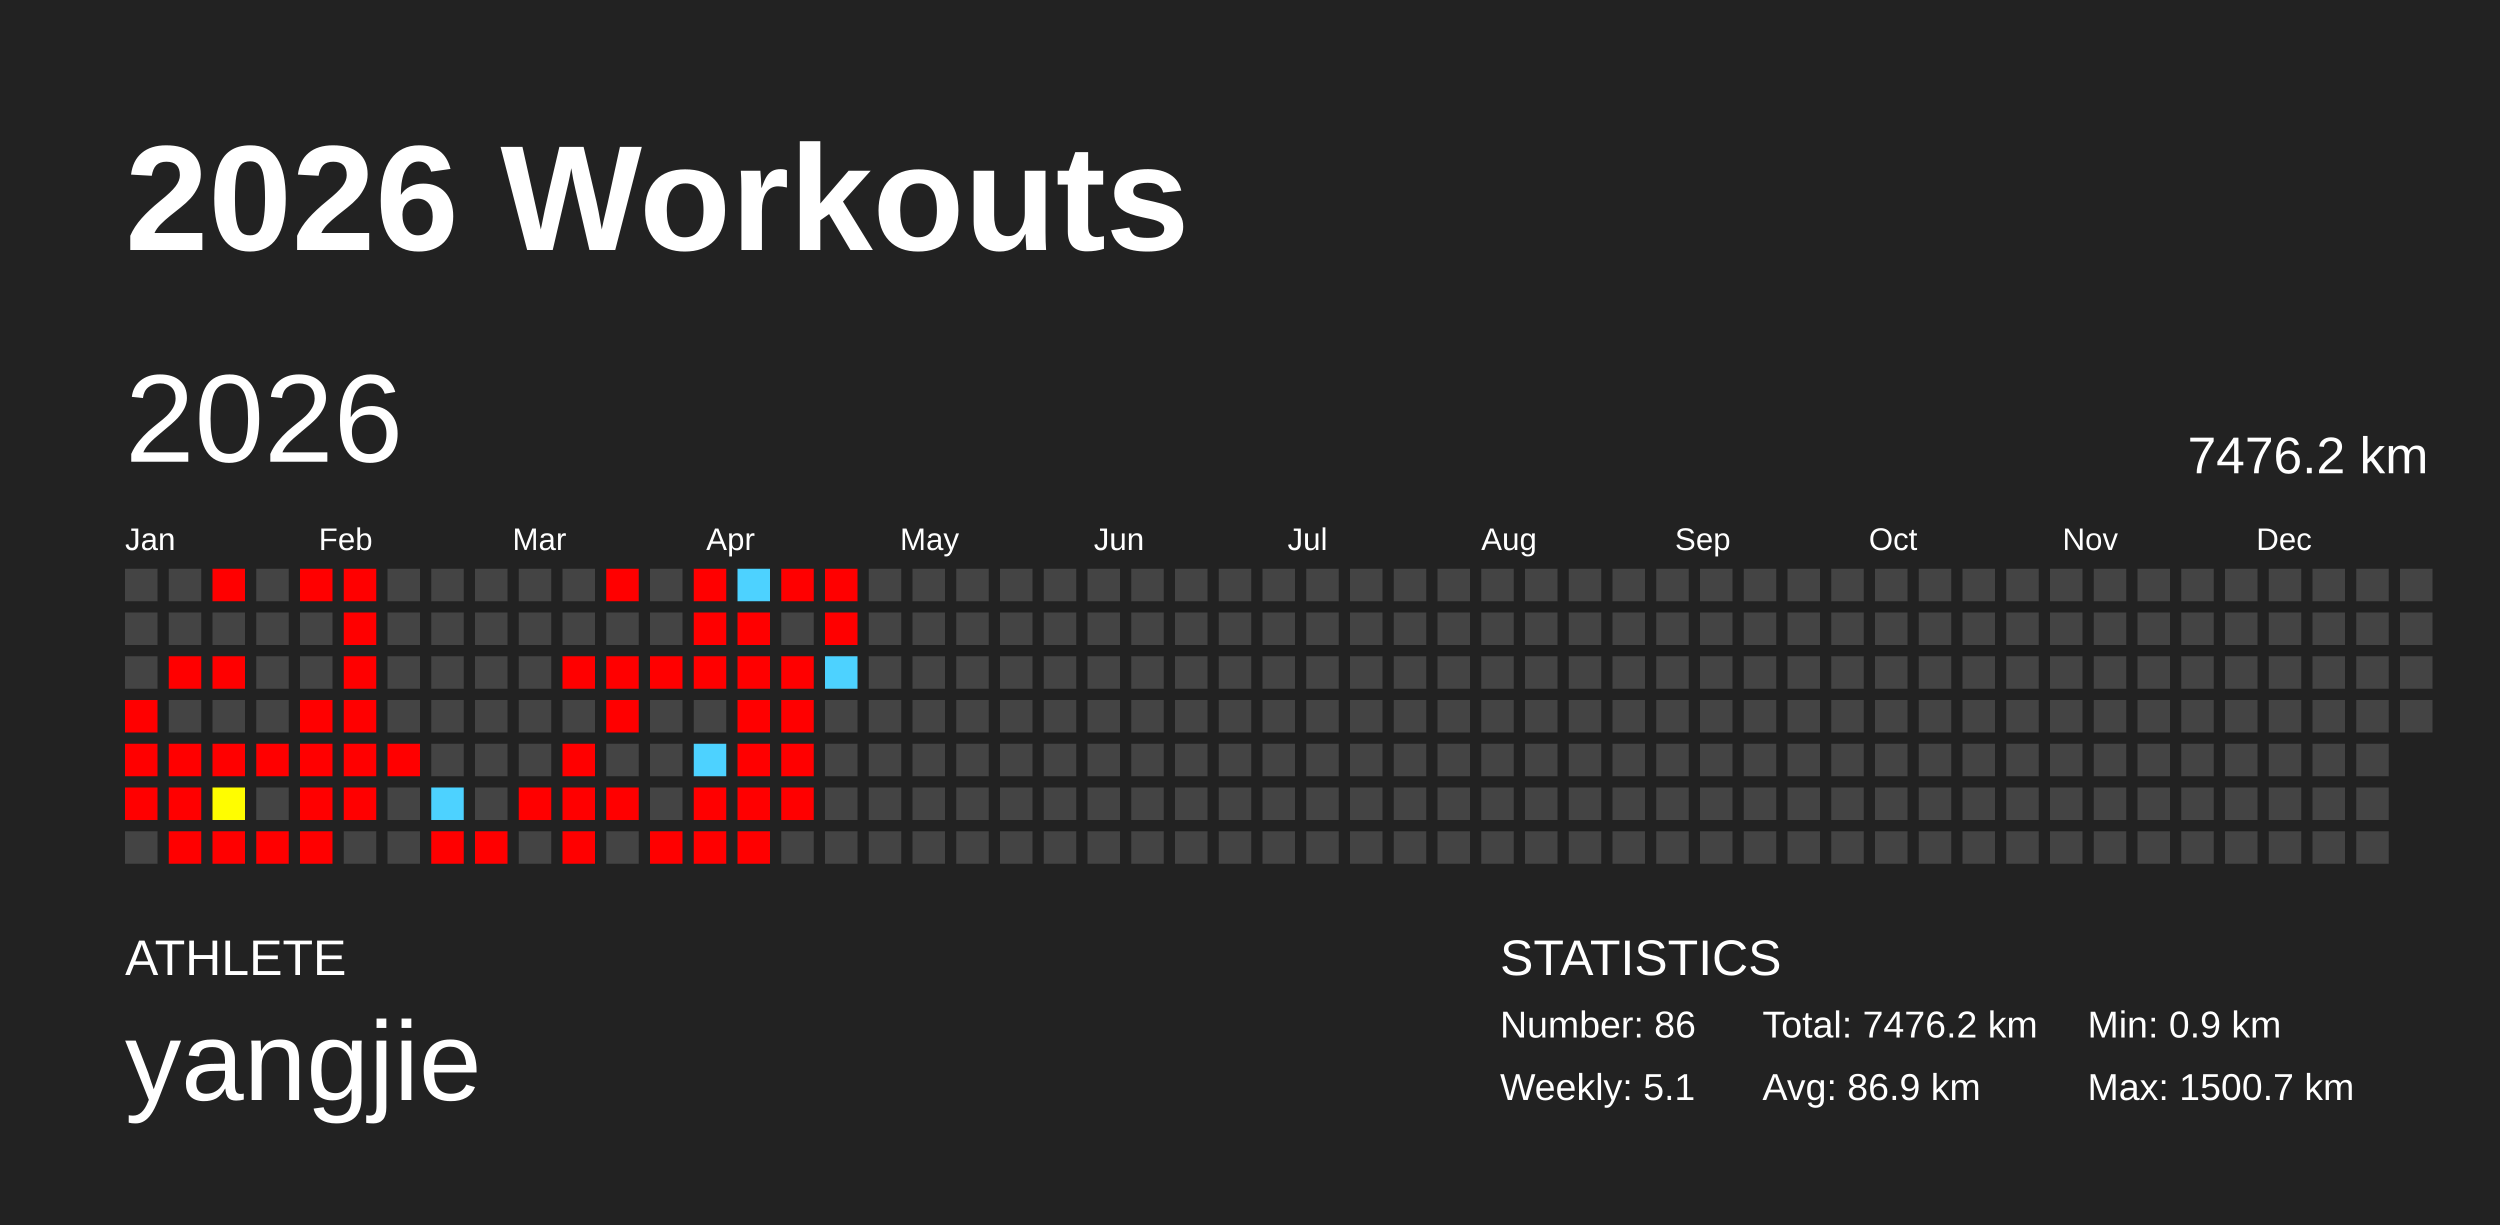
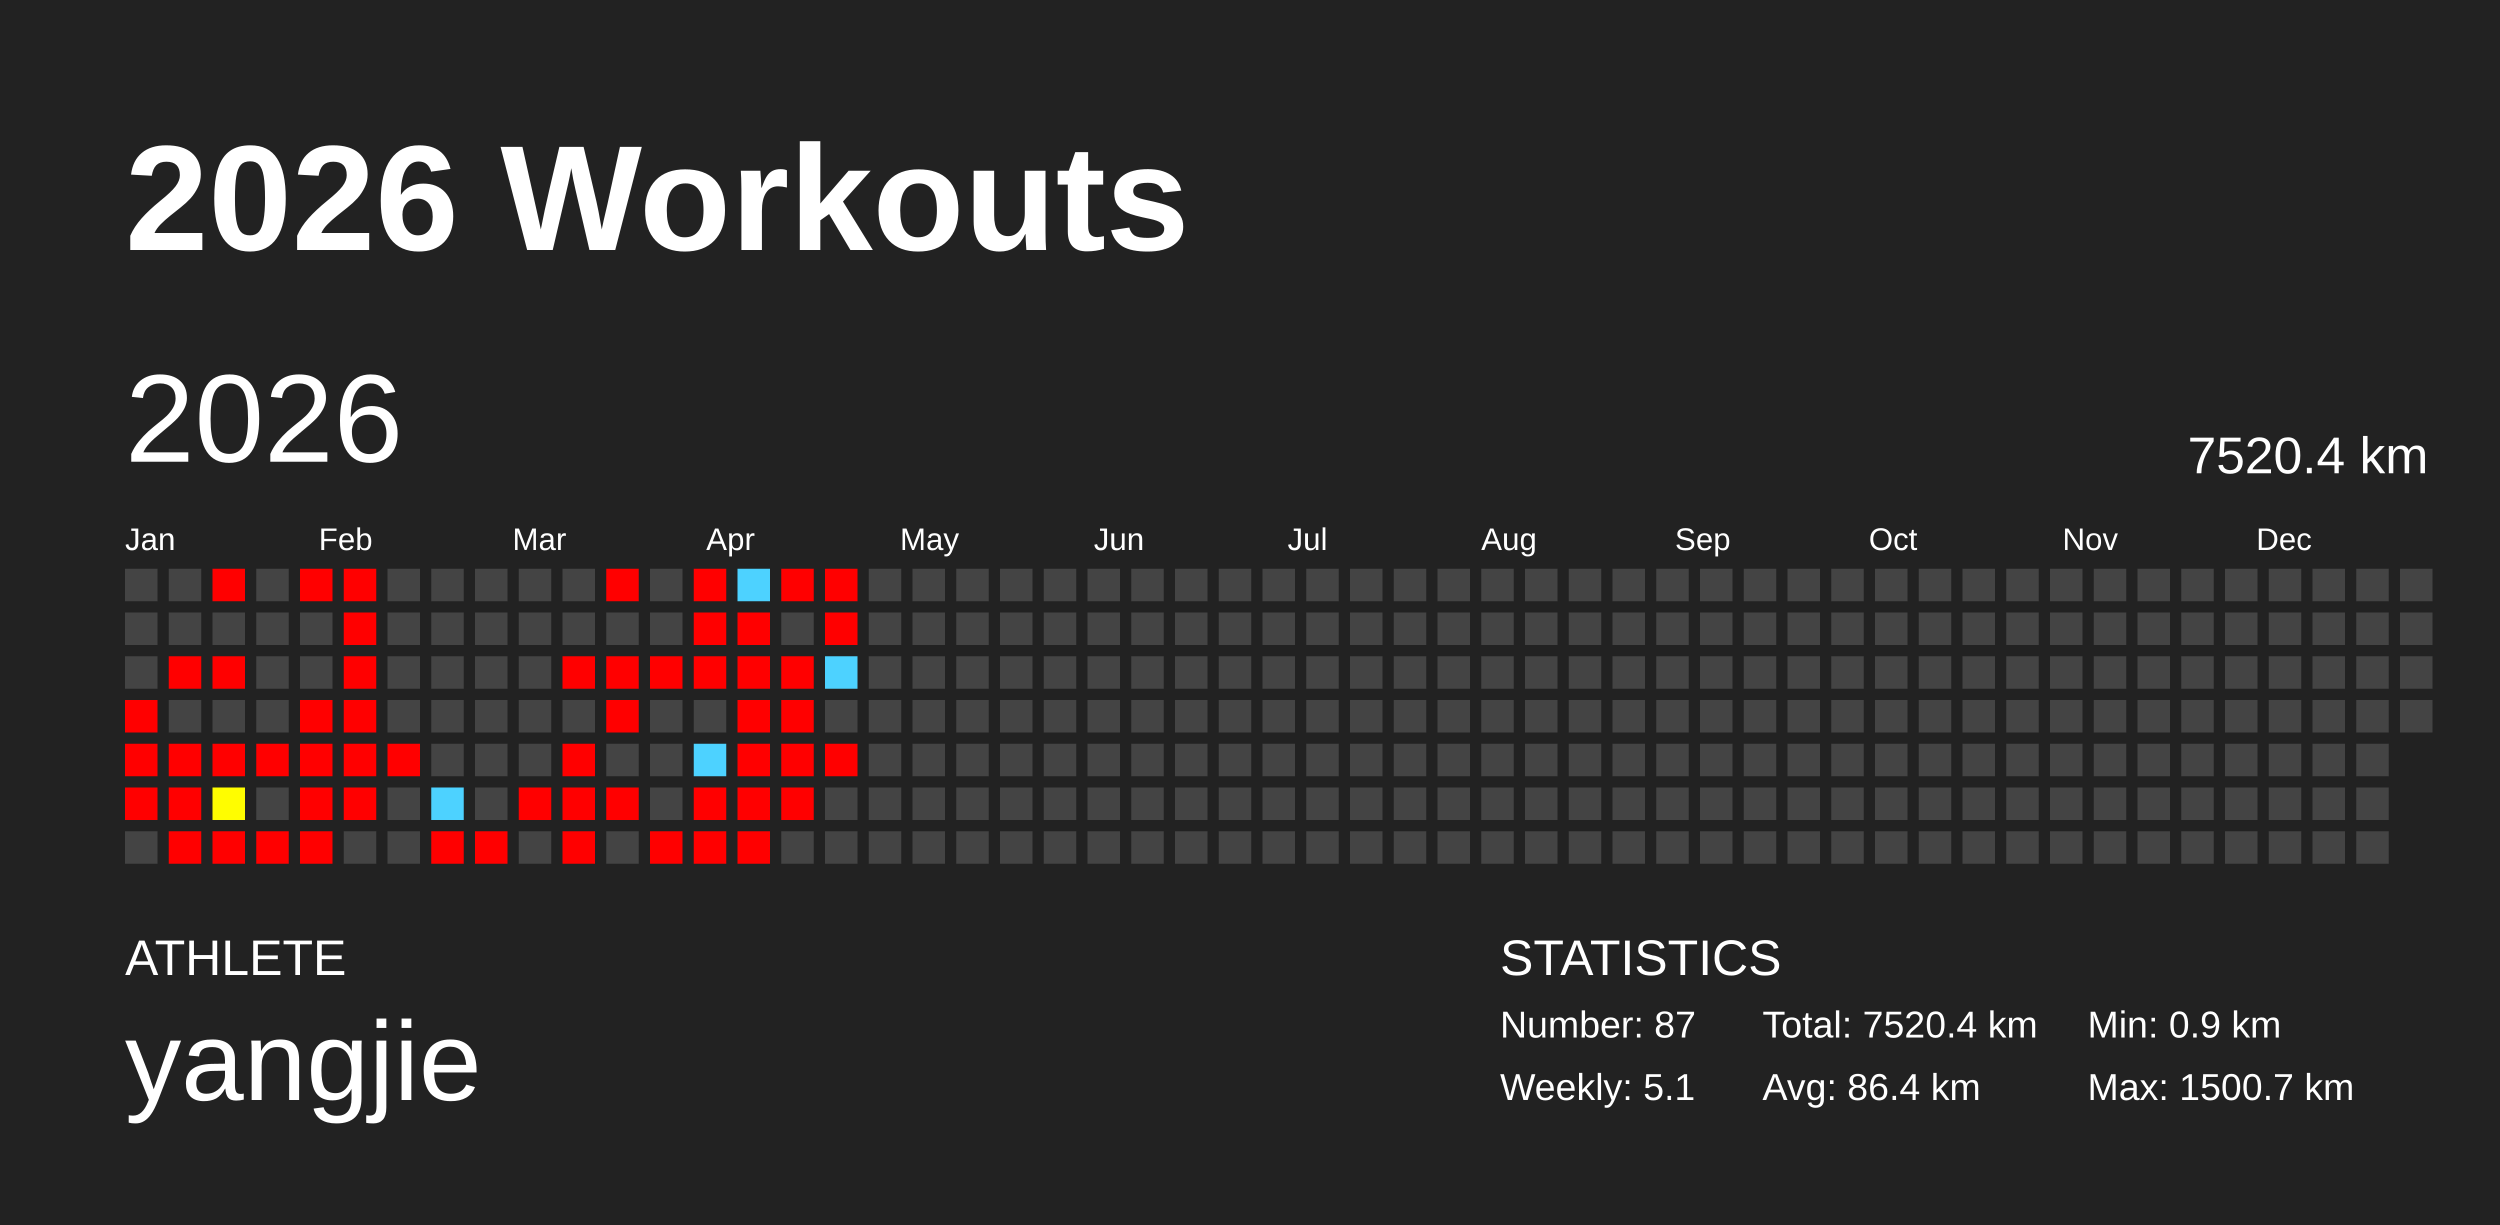
<svg xmlns="http://www.w3.org/2000/svg" baseProfile="full" height="98mm" version="1.1" viewBox="0,0,200,98" width="200mm">
  <defs />
  <rect fill="#222222" height="98" width="200" x="0" y="0" />
  <text fill="#FFFFFF" style="font-size:12px; font-family:Arial; font-weight:bold;" x="10" y="20">2026 Workouts</text>
  <text fill="#FFFFFF" style="font-size:4px; font-family:Arial" x="10" y="78">ATHLETE</text>
  <text fill="#FFFFFF" style="font-size:9px; font-family:Arial" x="10" y="88">yangjie</text>
  <text fill="#FFFFFF" style="font-size:4px; font-family:Arial" x="120" y="78">STATISTICS</text>
-   <text fill="#FFFFFF" style="font-size:3px; font-family:Arial" x="120" y="83">Number: 86</text>
+   <text fill="#FFFFFF" style="font-size:3px; font-family:Arial" x="120" y="83">Number: 87</text>
  <text fill="#FFFFFF" style="font-size:3px; font-family:Arial" x="120" y="88">Weekly: 5.1</text>
-   <text fill="#FFFFFF" style="font-size:3px; font-family:Arial" x="141" y="83">Total: 7476.2 km</text>
-   <text fill="#FFFFFF" style="font-size:3px; font-family:Arial" x="141" y="88">Avg: 86.9 km</text>
+   <text fill="#FFFFFF" style="font-size:3px; font-family:Arial" x="141" y="83">Total: 7520.4 km</text>
+   <text fill="#FFFFFF" style="font-size:3px; font-family:Arial" x="141" y="88">Avg: 86.4 km</text>
  <text fill="#FFFFFF" style="font-size:3px; font-family:Arial" x="167" y="83">Min: 0.9 km</text>
  <text fill="#FFFFFF" style="font-size:3px; font-family:Arial" x="167" y="88">Max: 1500.7 km</text>
  <text dominant-baseline="hanging" fill="#FFFFFF" style="font-size:10.0px; font-family:Arial;" x="10" y="30">2026</text>
-   <text dominant-baseline="hanging" fill="#FFFFFF" style="font-size:4.125px; font-family:Arial;" x="175" y="35">7476.2 km</text>
+   <text dominant-baseline="hanging" fill="#FFFFFF" style="font-size:4.125px; font-family:Arial;" x="175" y="35">7520.4 km</text>
  <text fill="#FFFFFF" style="font-size:2.5px; font-family:Arial" x="10.0" y="44">Jan</text>
  <text fill="#FFFFFF" style="font-size:2.5px; font-family:Arial" x="25.5" y="44">Feb</text>
  <text fill="#FFFFFF" style="font-size:2.5px; font-family:Arial" x="41.0" y="44">Mar</text>
  <text fill="#FFFFFF" style="font-size:2.5px; font-family:Arial" x="56.5" y="44">Apr</text>
  <text fill="#FFFFFF" style="font-size:2.5px; font-family:Arial" x="72.0" y="44">May</text>
  <text fill="#FFFFFF" style="font-size:2.5px; font-family:Arial" x="87.5" y="44">Jun</text>
  <text fill="#FFFFFF" style="font-size:2.5px; font-family:Arial" x="103.0" y="44">Jul</text>
  <text fill="#FFFFFF" style="font-size:2.5px; font-family:Arial" x="118.5" y="44">Aug</text>
  <text fill="#FFFFFF" style="font-size:2.5px; font-family:Arial" x="134.0" y="44">Sep</text>
  <text fill="#FFFFFF" style="font-size:2.5px; font-family:Arial" x="149.5" y="44">Oct</text>
  <text fill="#FFFFFF" style="font-size:2.5px; font-family:Arial" x="165.0" y="44">Nov</text>
  <text fill="#FFFFFF" style="font-size:2.5px; font-family:Arial" x="180.5" y="44">Dec</text>
  <rect fill="#444444" height="2.6" width="2.6" x="10.0" y="45.5" />
  <rect fill="#444444" height="2.6" width="2.6" x="10.0" y="49.0" />
  <rect fill="#444444" height="2.6" width="2.6" x="10.0" y="52.5" />
  <rect fill="red" height="2.6" width="2.6" x="10.0" y="56.0" />
  <rect fill="red" height="2.6" width="2.6" x="10.0" y="59.5" />
  <rect fill="red" height="2.6" width="2.6" x="10.0" y="63.0" />
  <rect fill="#444444" height="2.6" width="2.6" x="10.0" y="66.5" />
  <rect fill="#444444" height="2.6" width="2.6" x="13.5" y="45.5" />
  <rect fill="#444444" height="2.6" width="2.6" x="13.5" y="49.0" />
  <rect fill="red" height="2.6" width="2.6" x="13.5" y="52.5" />
  <rect fill="#444444" height="2.6" width="2.6" x="13.5" y="56.0" />
  <rect fill="red" height="2.6" width="2.6" x="13.5" y="59.5" />
  <rect fill="red" height="2.6" width="2.6" x="13.5" y="63.0" />
  <rect fill="red" height="2.6" width="2.6" x="13.5" y="66.5" />
  <rect fill="red" height="2.6" width="2.6" x="17.0" y="45.5" />
  <rect fill="#444444" height="2.6" width="2.6" x="17.0" y="49.0" />
  <rect fill="red" height="2.6" width="2.6" x="17.0" y="52.5" />
  <rect fill="#444444" height="2.6" width="2.6" x="17.0" y="56.0" />
  <rect fill="red" height="2.6" width="2.6" x="17.0" y="59.5" />
  <rect fill="#fffd00" height="2.6" width="2.6" x="17.0" y="63.0" />
  <rect fill="red" height="2.6" width="2.6" x="17.0" y="66.5" />
  <rect fill="#444444" height="2.6" width="2.6" x="20.5" y="45.5" />
  <rect fill="#444444" height="2.6" width="2.6" x="20.5" y="49.0" />
  <rect fill="#444444" height="2.6" width="2.6" x="20.5" y="52.5" />
  <rect fill="#444444" height="2.6" width="2.6" x="20.5" y="56.0" />
  <rect fill="red" height="2.6" width="2.6" x="20.5" y="59.5" />
  <rect fill="#444444" height="2.6" width="2.6" x="20.5" y="63.0" />
  <rect fill="red" height="2.6" width="2.6" x="20.5" y="66.5" />
  <rect fill="red" height="2.6" width="2.6" x="24.0" y="45.5" />
  <rect fill="#444444" height="2.6" width="2.6" x="24.0" y="49.0" />
  <rect fill="#444444" height="2.6" width="2.6" x="24.0" y="52.5" />
  <rect fill="red" height="2.6" width="2.6" x="24.0" y="56.0" />
  <rect fill="red" height="2.6" width="2.6" x="24.0" y="59.5" />
  <rect fill="red" height="2.6" width="2.6" x="24.0" y="63.0" />
  <rect fill="red" height="2.6" width="2.6" x="24.0" y="66.5" />
  <rect fill="red" height="2.6" width="2.6" x="27.5" y="45.5" />
  <rect fill="red" height="2.6" width="2.6" x="27.5" y="49.0" />
  <rect fill="red" height="2.6" width="2.6" x="27.5" y="52.5" />
  <rect fill="red" height="2.6" width="2.6" x="27.5" y="56.0" />
  <rect fill="red" height="2.6" width="2.6" x="27.5" y="59.5" />
  <rect fill="red" height="2.6" width="2.6" x="27.5" y="63.0" />
  <rect fill="#444444" height="2.6" width="2.6" x="27.5" y="66.5" />
  <rect fill="#444444" height="2.6" width="2.6" x="31.0" y="45.5" />
  <rect fill="#444444" height="2.6" width="2.6" x="31.0" y="49.0" />
  <rect fill="#444444" height="2.6" width="2.6" x="31.0" y="52.5" />
  <rect fill="#444444" height="2.6" width="2.6" x="31.0" y="56.0" />
  <rect fill="red" height="2.6" width="2.6" x="31.0" y="59.5" />
  <rect fill="#444444" height="2.6" width="2.6" x="31.0" y="63.0" />
  <rect fill="#444444" height="2.6" width="2.6" x="31.0" y="66.5" />
  <rect fill="#444444" height="2.6" width="2.6" x="34.5" y="45.5" />
  <rect fill="#444444" height="2.6" width="2.6" x="34.5" y="49.0" />
  <rect fill="#444444" height="2.6" width="2.6" x="34.5" y="52.5" />
  <rect fill="#444444" height="2.6" width="2.6" x="34.5" y="56.0" />
  <rect fill="#444444" height="2.6" width="2.6" x="34.5" y="59.5" />
  <rect fill="#4dd2ff" height="2.6" width="2.6" x="34.5" y="63.0" />
  <rect fill="red" height="2.6" width="2.6" x="34.5" y="66.5" />
  <rect fill="#444444" height="2.6" width="2.6" x="38.0" y="45.5" />
  <rect fill="#444444" height="2.6" width="2.6" x="38.0" y="49.0" />
  <rect fill="#444444" height="2.6" width="2.6" x="38.0" y="52.5" />
  <rect fill="#444444" height="2.6" width="2.6" x="38.0" y="56.0" />
  <rect fill="#444444" height="2.6" width="2.6" x="38.0" y="59.5" />
  <rect fill="#444444" height="2.6" width="2.6" x="38.0" y="63.0" />
  <rect fill="red" height="2.6" width="2.6" x="38.0" y="66.5" />
  <rect fill="#444444" height="2.6" width="2.6" x="41.5" y="45.5" />
  <rect fill="#444444" height="2.6" width="2.6" x="41.5" y="49.0" />
  <rect fill="#444444" height="2.6" width="2.6" x="41.5" y="52.5" />
  <rect fill="#444444" height="2.6" width="2.6" x="41.5" y="56.0" />
  <rect fill="#444444" height="2.6" width="2.6" x="41.5" y="59.5" />
  <rect fill="red" height="2.6" width="2.6" x="41.5" y="63.0" />
  <rect fill="#444444" height="2.6" width="2.6" x="41.5" y="66.5" />
  <rect fill="#444444" height="2.6" width="2.6" x="45.0" y="45.5" />
  <rect fill="#444444" height="2.6" width="2.6" x="45.0" y="49.0" />
  <rect fill="red" height="2.6" width="2.6" x="45.0" y="52.5" />
  <rect fill="#444444" height="2.6" width="2.6" x="45.0" y="56.0" />
  <rect fill="red" height="2.6" width="2.6" x="45.0" y="59.5" />
  <rect fill="red" height="2.6" width="2.6" x="45.0" y="63.0" />
  <rect fill="red" height="2.6" width="2.6" x="45.0" y="66.5" />
  <rect fill="red" height="2.6" width="2.6" x="48.5" y="45.5" />
  <rect fill="#444444" height="2.6" width="2.6" x="48.5" y="49.0" />
  <rect fill="red" height="2.6" width="2.6" x="48.5" y="52.5" />
  <rect fill="red" height="2.6" width="2.6" x="48.5" y="56.0" />
  <rect fill="#444444" height="2.6" width="2.6" x="48.5" y="59.5" />
  <rect fill="red" height="2.6" width="2.6" x="48.5" y="63.0" />
  <rect fill="#444444" height="2.6" width="2.6" x="48.5" y="66.5" />
  <rect fill="#444444" height="2.6" width="2.6" x="52.0" y="45.5" />
  <rect fill="#444444" height="2.6" width="2.6" x="52.0" y="49.0" />
  <rect fill="red" height="2.6" width="2.6" x="52.0" y="52.5" />
  <rect fill="#444444" height="2.6" width="2.6" x="52.0" y="56.0" />
  <rect fill="#444444" height="2.6" width="2.6" x="52.0" y="59.5" />
  <rect fill="#444444" height="2.6" width="2.6" x="52.0" y="63.0" />
  <rect fill="red" height="2.6" width="2.6" x="52.0" y="66.5" />
  <rect fill="red" height="2.6" width="2.6" x="55.5" y="45.5" />
  <rect fill="red" height="2.6" width="2.6" x="55.5" y="49.0" />
  <rect fill="red" height="2.6" width="2.6" x="55.5" y="52.5" />
  <rect fill="#444444" height="2.6" width="2.6" x="55.5" y="56.0" />
  <rect fill="#4dd2ff" height="2.6" width="2.6" x="55.5" y="59.5" />
  <rect fill="red" height="2.6" width="2.6" x="55.5" y="63.0" />
  <rect fill="red" height="2.6" width="2.6" x="55.5" y="66.5" />
  <rect fill="#4dd2ff" height="2.6" width="2.6" x="59.0" y="45.5" />
  <rect fill="red" height="2.6" width="2.6" x="59.0" y="49.0" />
  <rect fill="red" height="2.6" width="2.6" x="59.0" y="52.5" />
  <rect fill="red" height="2.6" width="2.6" x="59.0" y="56.0" />
  <rect fill="red" height="2.6" width="2.6" x="59.0" y="59.5" />
  <rect fill="red" height="2.6" width="2.6" x="59.0" y="63.0" />
  <rect fill="red" height="2.6" width="2.6" x="59.0" y="66.5" />
  <rect fill="red" height="2.6" width="2.6" x="62.5" y="45.5" />
  <rect fill="#444444" height="2.6" width="2.6" x="62.5" y="49.0" />
  <rect fill="red" height="2.6" width="2.6" x="62.5" y="52.5" />
  <rect fill="red" height="2.6" width="2.6" x="62.5" y="56.0" />
  <rect fill="red" height="2.6" width="2.6" x="62.5" y="59.5" />
  <rect fill="red" height="2.6" width="2.6" x="62.5" y="63.0" />
  <rect fill="#444444" height="2.6" width="2.6" x="62.5" y="66.5" />
  <rect fill="red" height="2.6" width="2.6" x="66.0" y="45.5" />
  <rect fill="red" height="2.6" width="2.6" x="66.0" y="49.0" />
  <rect fill="#4dd2ff" height="2.6" width="2.6" x="66.0" y="52.5" />
  <rect fill="#444444" height="2.6" width="2.6" x="66.0" y="56.0" />
-   <rect fill="#444444" height="2.6" width="2.6" x="66.0" y="59.5" />
+   <rect fill="red" height="2.6" width="2.6" x="66.0" y="59.5" />
  <rect fill="#444444" height="2.6" width="2.6" x="66.0" y="63.0" />
  <rect fill="#444444" height="2.6" width="2.6" x="66.0" y="66.5" />
  <rect fill="#444444" height="2.6" width="2.6" x="69.5" y="45.5" />
  <rect fill="#444444" height="2.6" width="2.6" x="69.5" y="49.0" />
  <rect fill="#444444" height="2.6" width="2.6" x="69.5" y="52.5" />
  <rect fill="#444444" height="2.6" width="2.6" x="69.5" y="56.0" />
  <rect fill="#444444" height="2.6" width="2.6" x="69.5" y="59.5" />
  <rect fill="#444444" height="2.6" width="2.6" x="69.5" y="63.0" />
  <rect fill="#444444" height="2.6" width="2.6" x="69.5" y="66.5" />
  <rect fill="#444444" height="2.6" width="2.6" x="73.0" y="45.5" />
  <rect fill="#444444" height="2.6" width="2.6" x="73.0" y="49.0" />
  <rect fill="#444444" height="2.6" width="2.6" x="73.0" y="52.5" />
  <rect fill="#444444" height="2.6" width="2.6" x="73.0" y="56.0" />
  <rect fill="#444444" height="2.6" width="2.6" x="73.0" y="59.5" />
  <rect fill="#444444" height="2.6" width="2.6" x="73.0" y="63.0" />
  <rect fill="#444444" height="2.6" width="2.6" x="73.0" y="66.5" />
  <rect fill="#444444" height="2.6" width="2.6" x="76.5" y="45.5" />
  <rect fill="#444444" height="2.6" width="2.6" x="76.5" y="49.0" />
  <rect fill="#444444" height="2.6" width="2.6" x="76.5" y="52.5" />
  <rect fill="#444444" height="2.6" width="2.6" x="76.5" y="56.0" />
  <rect fill="#444444" height="2.6" width="2.6" x="76.5" y="59.5" />
  <rect fill="#444444" height="2.6" width="2.6" x="76.5" y="63.0" />
  <rect fill="#444444" height="2.6" width="2.6" x="76.5" y="66.5" />
  <rect fill="#444444" height="2.6" width="2.6" x="80.0" y="45.5" />
  <rect fill="#444444" height="2.6" width="2.6" x="80.0" y="49.0" />
  <rect fill="#444444" height="2.6" width="2.6" x="80.0" y="52.5" />
  <rect fill="#444444" height="2.6" width="2.6" x="80.0" y="56.0" />
  <rect fill="#444444" height="2.6" width="2.6" x="80.0" y="59.5" />
  <rect fill="#444444" height="2.6" width="2.6" x="80.0" y="63.0" />
  <rect fill="#444444" height="2.6" width="2.6" x="80.0" y="66.5" />
  <rect fill="#444444" height="2.6" width="2.6" x="83.5" y="45.5" />
  <rect fill="#444444" height="2.6" width="2.6" x="83.5" y="49.0" />
  <rect fill="#444444" height="2.6" width="2.6" x="83.5" y="52.5" />
  <rect fill="#444444" height="2.6" width="2.6" x="83.5" y="56.0" />
  <rect fill="#444444" height="2.6" width="2.6" x="83.5" y="59.5" />
  <rect fill="#444444" height="2.6" width="2.6" x="83.5" y="63.0" />
  <rect fill="#444444" height="2.6" width="2.6" x="83.5" y="66.5" />
  <rect fill="#444444" height="2.6" width="2.6" x="87.0" y="45.5" />
  <rect fill="#444444" height="2.6" width="2.6" x="87.0" y="49.0" />
  <rect fill="#444444" height="2.6" width="2.6" x="87.0" y="52.5" />
  <rect fill="#444444" height="2.6" width="2.6" x="87.0" y="56.0" />
  <rect fill="#444444" height="2.6" width="2.6" x="87.0" y="59.5" />
  <rect fill="#444444" height="2.6" width="2.6" x="87.0" y="63.0" />
  <rect fill="#444444" height="2.6" width="2.6" x="87.0" y="66.5" />
  <rect fill="#444444" height="2.6" width="2.6" x="90.5" y="45.5" />
  <rect fill="#444444" height="2.6" width="2.6" x="90.5" y="49.0" />
  <rect fill="#444444" height="2.6" width="2.6" x="90.5" y="52.5" />
  <rect fill="#444444" height="2.6" width="2.6" x="90.5" y="56.0" />
  <rect fill="#444444" height="2.6" width="2.6" x="90.5" y="59.5" />
  <rect fill="#444444" height="2.6" width="2.6" x="90.5" y="63.0" />
  <rect fill="#444444" height="2.6" width="2.6" x="90.5" y="66.5" />
  <rect fill="#444444" height="2.6" width="2.6" x="94.0" y="45.5" />
  <rect fill="#444444" height="2.6" width="2.6" x="94.0" y="49.0" />
  <rect fill="#444444" height="2.6" width="2.6" x="94.0" y="52.5" />
  <rect fill="#444444" height="2.6" width="2.6" x="94.0" y="56.0" />
  <rect fill="#444444" height="2.6" width="2.6" x="94.0" y="59.5" />
  <rect fill="#444444" height="2.6" width="2.6" x="94.0" y="63.0" />
  <rect fill="#444444" height="2.6" width="2.6" x="94.0" y="66.5" />
  <rect fill="#444444" height="2.6" width="2.6" x="97.5" y="45.5" />
  <rect fill="#444444" height="2.6" width="2.6" x="97.5" y="49.0" />
  <rect fill="#444444" height="2.6" width="2.6" x="97.5" y="52.5" />
  <rect fill="#444444" height="2.6" width="2.6" x="97.5" y="56.0" />
  <rect fill="#444444" height="2.6" width="2.6" x="97.5" y="59.5" />
  <rect fill="#444444" height="2.6" width="2.6" x="97.5" y="63.0" />
  <rect fill="#444444" height="2.6" width="2.6" x="97.5" y="66.5" />
  <rect fill="#444444" height="2.6" width="2.6" x="101.0" y="45.5" />
  <rect fill="#444444" height="2.6" width="2.6" x="101.0" y="49.0" />
  <rect fill="#444444" height="2.6" width="2.6" x="101.0" y="52.5" />
  <rect fill="#444444" height="2.6" width="2.6" x="101.0" y="56.0" />
  <rect fill="#444444" height="2.6" width="2.6" x="101.0" y="59.5" />
  <rect fill="#444444" height="2.6" width="2.6" x="101.0" y="63.0" />
  <rect fill="#444444" height="2.6" width="2.6" x="101.0" y="66.5" />
  <rect fill="#444444" height="2.6" width="2.6" x="104.5" y="45.5" />
  <rect fill="#444444" height="2.6" width="2.6" x="104.5" y="49.0" />
  <rect fill="#444444" height="2.6" width="2.6" x="104.5" y="52.5" />
  <rect fill="#444444" height="2.6" width="2.6" x="104.5" y="56.0" />
  <rect fill="#444444" height="2.6" width="2.6" x="104.5" y="59.5" />
  <rect fill="#444444" height="2.6" width="2.6" x="104.5" y="63.0" />
  <rect fill="#444444" height="2.6" width="2.6" x="104.5" y="66.5" />
  <rect fill="#444444" height="2.6" width="2.6" x="108.0" y="45.5" />
  <rect fill="#444444" height="2.6" width="2.6" x="108.0" y="49.0" />
  <rect fill="#444444" height="2.6" width="2.6" x="108.0" y="52.5" />
  <rect fill="#444444" height="2.6" width="2.6" x="108.0" y="56.0" />
  <rect fill="#444444" height="2.6" width="2.6" x="108.0" y="59.5" />
  <rect fill="#444444" height="2.6" width="2.6" x="108.0" y="63.0" />
  <rect fill="#444444" height="2.6" width="2.6" x="108.0" y="66.5" />
  <rect fill="#444444" height="2.6" width="2.6" x="111.5" y="45.5" />
  <rect fill="#444444" height="2.6" width="2.6" x="111.5" y="49.0" />
  <rect fill="#444444" height="2.6" width="2.6" x="111.5" y="52.5" />
  <rect fill="#444444" height="2.6" width="2.6" x="111.5" y="56.0" />
  <rect fill="#444444" height="2.6" width="2.6" x="111.5" y="59.5" />
  <rect fill="#444444" height="2.6" width="2.6" x="111.5" y="63.0" />
  <rect fill="#444444" height="2.6" width="2.6" x="111.5" y="66.5" />
  <rect fill="#444444" height="2.6" width="2.6" x="115.0" y="45.5" />
  <rect fill="#444444" height="2.6" width="2.6" x="115.0" y="49.0" />
  <rect fill="#444444" height="2.6" width="2.6" x="115.0" y="52.5" />
  <rect fill="#444444" height="2.6" width="2.6" x="115.0" y="56.0" />
  <rect fill="#444444" height="2.6" width="2.6" x="115.0" y="59.5" />
  <rect fill="#444444" height="2.6" width="2.6" x="115.0" y="63.0" />
  <rect fill="#444444" height="2.6" width="2.6" x="115.0" y="66.5" />
  <rect fill="#444444" height="2.6" width="2.6" x="118.5" y="45.5" />
  <rect fill="#444444" height="2.6" width="2.6" x="118.5" y="49.0" />
  <rect fill="#444444" height="2.6" width="2.6" x="118.5" y="52.5" />
  <rect fill="#444444" height="2.6" width="2.6" x="118.5" y="56.0" />
  <rect fill="#444444" height="2.6" width="2.6" x="118.5" y="59.5" />
  <rect fill="#444444" height="2.6" width="2.6" x="118.5" y="63.0" />
  <rect fill="#444444" height="2.6" width="2.6" x="118.5" y="66.5" />
  <rect fill="#444444" height="2.6" width="2.6" x="122.0" y="45.5" />
  <rect fill="#444444" height="2.6" width="2.6" x="122.0" y="49.0" />
  <rect fill="#444444" height="2.6" width="2.6" x="122.0" y="52.5" />
  <rect fill="#444444" height="2.6" width="2.6" x="122.0" y="56.0" />
  <rect fill="#444444" height="2.6" width="2.6" x="122.0" y="59.5" />
  <rect fill="#444444" height="2.6" width="2.6" x="122.0" y="63.0" />
  <rect fill="#444444" height="2.6" width="2.6" x="122.0" y="66.5" />
  <rect fill="#444444" height="2.6" width="2.6" x="125.5" y="45.5" />
  <rect fill="#444444" height="2.6" width="2.6" x="125.5" y="49.0" />
  <rect fill="#444444" height="2.6" width="2.6" x="125.5" y="52.5" />
  <rect fill="#444444" height="2.6" width="2.6" x="125.5" y="56.0" />
  <rect fill="#444444" height="2.6" width="2.6" x="125.5" y="59.5" />
  <rect fill="#444444" height="2.6" width="2.6" x="125.5" y="63.0" />
  <rect fill="#444444" height="2.6" width="2.6" x="125.5" y="66.5" />
  <rect fill="#444444" height="2.6" width="2.6" x="129.0" y="45.5" />
  <rect fill="#444444" height="2.6" width="2.6" x="129.0" y="49.0" />
  <rect fill="#444444" height="2.6" width="2.6" x="129.0" y="52.5" />
  <rect fill="#444444" height="2.6" width="2.6" x="129.0" y="56.0" />
  <rect fill="#444444" height="2.6" width="2.6" x="129.0" y="59.5" />
  <rect fill="#444444" height="2.6" width="2.6" x="129.0" y="63.0" />
  <rect fill="#444444" height="2.6" width="2.6" x="129.0" y="66.5" />
  <rect fill="#444444" height="2.6" width="2.6" x="132.5" y="45.5" />
  <rect fill="#444444" height="2.6" width="2.6" x="132.5" y="49.0" />
  <rect fill="#444444" height="2.6" width="2.6" x="132.5" y="52.5" />
  <rect fill="#444444" height="2.6" width="2.6" x="132.5" y="56.0" />
  <rect fill="#444444" height="2.6" width="2.6" x="132.5" y="59.5" />
  <rect fill="#444444" height="2.6" width="2.6" x="132.5" y="63.0" />
  <rect fill="#444444" height="2.6" width="2.6" x="132.5" y="66.5" />
  <rect fill="#444444" height="2.6" width="2.6" x="136.0" y="45.5" />
  <rect fill="#444444" height="2.6" width="2.6" x="136.0" y="49.0" />
  <rect fill="#444444" height="2.6" width="2.6" x="136.0" y="52.5" />
  <rect fill="#444444" height="2.6" width="2.6" x="136.0" y="56.0" />
  <rect fill="#444444" height="2.6" width="2.6" x="136.0" y="59.5" />
  <rect fill="#444444" height="2.6" width="2.6" x="136.0" y="63.0" />
  <rect fill="#444444" height="2.6" width="2.6" x="136.0" y="66.5" />
  <rect fill="#444444" height="2.6" width="2.6" x="139.5" y="45.5" />
  <rect fill="#444444" height="2.6" width="2.6" x="139.5" y="49.0" />
  <rect fill="#444444" height="2.6" width="2.6" x="139.5" y="52.5" />
  <rect fill="#444444" height="2.6" width="2.6" x="139.5" y="56.0" />
  <rect fill="#444444" height="2.6" width="2.6" x="139.5" y="59.5" />
  <rect fill="#444444" height="2.6" width="2.6" x="139.5" y="63.0" />
  <rect fill="#444444" height="2.6" width="2.6" x="139.5" y="66.5" />
  <rect fill="#444444" height="2.6" width="2.6" x="143.0" y="45.5" />
  <rect fill="#444444" height="2.6" width="2.6" x="143.0" y="49.0" />
  <rect fill="#444444" height="2.6" width="2.6" x="143.0" y="52.5" />
  <rect fill="#444444" height="2.6" width="2.6" x="143.0" y="56.0" />
  <rect fill="#444444" height="2.6" width="2.6" x="143.0" y="59.5" />
  <rect fill="#444444" height="2.6" width="2.6" x="143.0" y="63.0" />
  <rect fill="#444444" height="2.6" width="2.6" x="143.0" y="66.5" />
  <rect fill="#444444" height="2.6" width="2.6" x="146.5" y="45.5" />
  <rect fill="#444444" height="2.6" width="2.6" x="146.5" y="49.0" />
  <rect fill="#444444" height="2.6" width="2.6" x="146.5" y="52.5" />
  <rect fill="#444444" height="2.6" width="2.6" x="146.5" y="56.0" />
  <rect fill="#444444" height="2.6" width="2.6" x="146.5" y="59.5" />
  <rect fill="#444444" height="2.6" width="2.6" x="146.5" y="63.0" />
  <rect fill="#444444" height="2.6" width="2.6" x="146.5" y="66.5" />
  <rect fill="#444444" height="2.6" width="2.6" x="150.0" y="45.5" />
  <rect fill="#444444" height="2.6" width="2.6" x="150.0" y="49.0" />
  <rect fill="#444444" height="2.6" width="2.6" x="150.0" y="52.5" />
  <rect fill="#444444" height="2.6" width="2.6" x="150.0" y="56.0" />
  <rect fill="#444444" height="2.6" width="2.6" x="150.0" y="59.5" />
  <rect fill="#444444" height="2.6" width="2.6" x="150.0" y="63.0" />
  <rect fill="#444444" height="2.6" width="2.6" x="150.0" y="66.5" />
  <rect fill="#444444" height="2.6" width="2.6" x="153.5" y="45.5" />
  <rect fill="#444444" height="2.6" width="2.6" x="153.5" y="49.0" />
  <rect fill="#444444" height="2.6" width="2.6" x="153.5" y="52.5" />
  <rect fill="#444444" height="2.6" width="2.6" x="153.5" y="56.0" />
  <rect fill="#444444" height="2.6" width="2.6" x="153.5" y="59.5" />
  <rect fill="#444444" height="2.6" width="2.6" x="153.5" y="63.0" />
  <rect fill="#444444" height="2.6" width="2.6" x="153.5" y="66.5" />
  <rect fill="#444444" height="2.6" width="2.6" x="157.0" y="45.5" />
  <rect fill="#444444" height="2.6" width="2.6" x="157.0" y="49.0" />
  <rect fill="#444444" height="2.6" width="2.6" x="157.0" y="52.5" />
  <rect fill="#444444" height="2.6" width="2.6" x="157.0" y="56.0" />
  <rect fill="#444444" height="2.6" width="2.6" x="157.0" y="59.5" />
  <rect fill="#444444" height="2.6" width="2.6" x="157.0" y="63.0" />
  <rect fill="#444444" height="2.6" width="2.6" x="157.0" y="66.5" />
  <rect fill="#444444" height="2.6" width="2.6" x="160.5" y="45.5" />
  <rect fill="#444444" height="2.6" width="2.6" x="160.5" y="49.0" />
  <rect fill="#444444" height="2.6" width="2.6" x="160.5" y="52.5" />
  <rect fill="#444444" height="2.6" width="2.6" x="160.5" y="56.0" />
  <rect fill="#444444" height="2.6" width="2.6" x="160.5" y="59.5" />
  <rect fill="#444444" height="2.6" width="2.6" x="160.5" y="63.0" />
  <rect fill="#444444" height="2.6" width="2.6" x="160.5" y="66.5" />
  <rect fill="#444444" height="2.6" width="2.6" x="164.0" y="45.5" />
  <rect fill="#444444" height="2.6" width="2.6" x="164.0" y="49.0" />
  <rect fill="#444444" height="2.6" width="2.6" x="164.0" y="52.5" />
  <rect fill="#444444" height="2.6" width="2.6" x="164.0" y="56.0" />
  <rect fill="#444444" height="2.6" width="2.6" x="164.0" y="59.5" />
  <rect fill="#444444" height="2.6" width="2.6" x="164.0" y="63.0" />
  <rect fill="#444444" height="2.6" width="2.6" x="164.0" y="66.5" />
  <rect fill="#444444" height="2.6" width="2.6" x="167.5" y="45.5" />
  <rect fill="#444444" height="2.6" width="2.6" x="167.5" y="49.0" />
  <rect fill="#444444" height="2.6" width="2.6" x="167.5" y="52.5" />
  <rect fill="#444444" height="2.6" width="2.6" x="167.5" y="56.0" />
  <rect fill="#444444" height="2.6" width="2.6" x="167.5" y="59.5" />
  <rect fill="#444444" height="2.6" width="2.6" x="167.5" y="63.0" />
  <rect fill="#444444" height="2.6" width="2.6" x="167.5" y="66.5" />
  <rect fill="#444444" height="2.6" width="2.6" x="171.0" y="45.5" />
  <rect fill="#444444" height="2.6" width="2.6" x="171.0" y="49.0" />
  <rect fill="#444444" height="2.6" width="2.6" x="171.0" y="52.5" />
  <rect fill="#444444" height="2.6" width="2.6" x="171.0" y="56.0" />
  <rect fill="#444444" height="2.6" width="2.6" x="171.0" y="59.5" />
  <rect fill="#444444" height="2.6" width="2.6" x="171.0" y="63.0" />
  <rect fill="#444444" height="2.6" width="2.6" x="171.0" y="66.5" />
  <rect fill="#444444" height="2.6" width="2.6" x="174.5" y="45.5" />
  <rect fill="#444444" height="2.6" width="2.6" x="174.5" y="49.0" />
  <rect fill="#444444" height="2.6" width="2.6" x="174.5" y="52.5" />
  <rect fill="#444444" height="2.6" width="2.6" x="174.5" y="56.0" />
  <rect fill="#444444" height="2.6" width="2.6" x="174.5" y="59.5" />
  <rect fill="#444444" height="2.6" width="2.6" x="174.5" y="63.0" />
  <rect fill="#444444" height="2.6" width="2.6" x="174.5" y="66.5" />
  <rect fill="#444444" height="2.6" width="2.6" x="178.0" y="45.5" />
  <rect fill="#444444" height="2.6" width="2.6" x="178.0" y="49.0" />
  <rect fill="#444444" height="2.6" width="2.6" x="178.0" y="52.5" />
  <rect fill="#444444" height="2.6" width="2.6" x="178.0" y="56.0" />
  <rect fill="#444444" height="2.6" width="2.6" x="178.0" y="59.5" />
  <rect fill="#444444" height="2.6" width="2.6" x="178.0" y="63.0" />
  <rect fill="#444444" height="2.6" width="2.6" x="178.0" y="66.5" />
  <rect fill="#444444" height="2.6" width="2.6" x="181.5" y="45.5" />
  <rect fill="#444444" height="2.6" width="2.6" x="181.5" y="49.0" />
  <rect fill="#444444" height="2.6" width="2.6" x="181.5" y="52.5" />
  <rect fill="#444444" height="2.6" width="2.6" x="181.5" y="56.0" />
  <rect fill="#444444" height="2.6" width="2.6" x="181.5" y="59.5" />
  <rect fill="#444444" height="2.6" width="2.6" x="181.5" y="63.0" />
  <rect fill="#444444" height="2.6" width="2.6" x="181.5" y="66.5" />
  <rect fill="#444444" height="2.6" width="2.6" x="185.0" y="45.5" />
  <rect fill="#444444" height="2.6" width="2.6" x="185.0" y="49.0" />
  <rect fill="#444444" height="2.6" width="2.6" x="185.0" y="52.5" />
  <rect fill="#444444" height="2.6" width="2.6" x="185.0" y="56.0" />
  <rect fill="#444444" height="2.6" width="2.6" x="185.0" y="59.5" />
  <rect fill="#444444" height="2.6" width="2.6" x="185.0" y="63.0" />
  <rect fill="#444444" height="2.6" width="2.6" x="185.0" y="66.5" />
  <rect fill="#444444" height="2.6" width="2.6" x="188.5" y="45.5" />
  <rect fill="#444444" height="2.6" width="2.6" x="188.5" y="49.0" />
  <rect fill="#444444" height="2.6" width="2.6" x="188.5" y="52.5" />
  <rect fill="#444444" height="2.6" width="2.6" x="188.5" y="56.0" />
  <rect fill="#444444" height="2.6" width="2.6" x="188.5" y="59.5" />
  <rect fill="#444444" height="2.6" width="2.6" x="188.5" y="63.0" />
  <rect fill="#444444" height="2.6" width="2.6" x="188.5" y="66.5" />
  <rect fill="#444444" height="2.6" width="2.6" x="192.0" y="45.5" />
  <rect fill="#444444" height="2.6" width="2.6" x="192.0" y="49.0" />
  <rect fill="#444444" height="2.6" width="2.6" x="192.0" y="52.5" />
  <rect fill="#444444" height="2.6" width="2.6" x="192.0" y="56.0" />
</svg>
